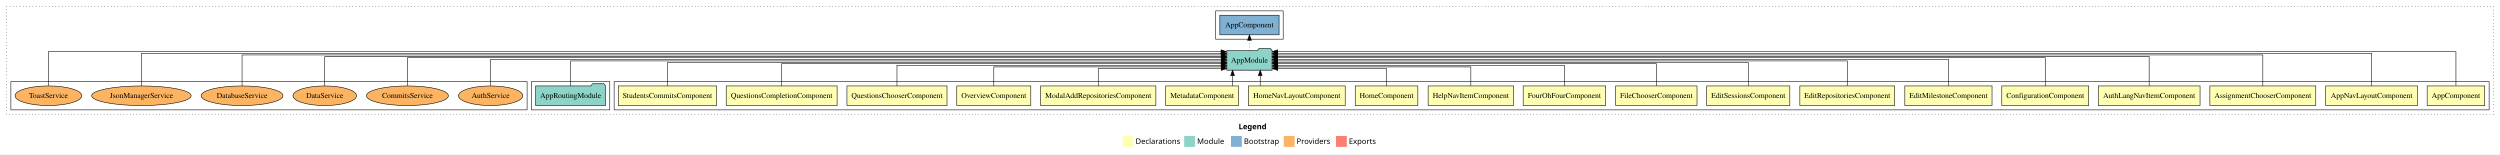
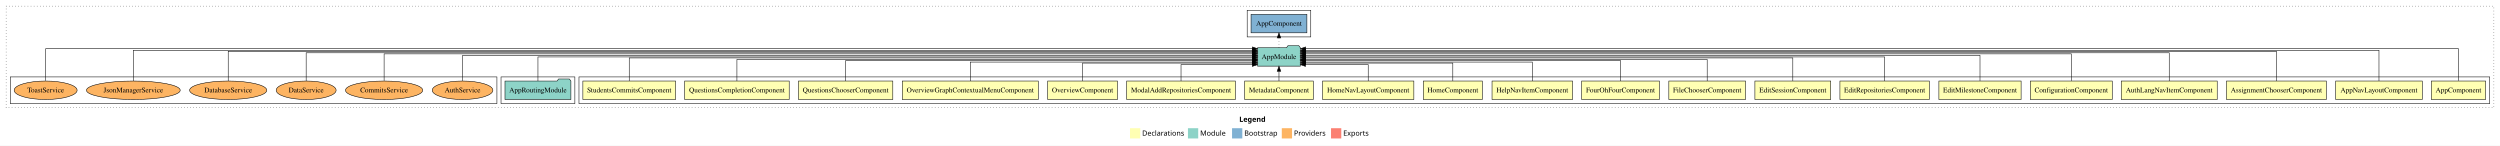
- <svg xmlns="http://www.w3.org/2000/svg" width="4596pt" height="284pt" viewBox="0.00 0.00 4596.00 284.00">
+ <svg xmlns="http://www.w3.org/2000/svg" width="4875pt" height="284pt" viewBox="0.00 0.00 4875.00 284.00">
  <g id="graph0" class="graph" transform="scale(1 1) rotate(0) translate(4 280)">
-     <polygon fill="white" stroke="transparent" points="-4,4 -4,-280 4592,-280 4592,4 -4,4" />
-     <text text-anchor="start" x="2273.01" y="-42.4" font-family="sans-serif" font-weight="bold" font-size="14.00">Legend</text>
-     <polygon fill="#ffffb3" stroke="transparent" points="2060,-10 2060,-30 2080,-30 2080,-10 2060,-10" />
-     <text text-anchor="start" x="2083.63" y="-15.4" font-family="sans-serif" font-size="14.00">  Declarations</text>
-     <polygon fill="#8dd3c7" stroke="transparent" points="2173,-10 2173,-30 2193,-30 2193,-10 2173,-10" />
-     <text text-anchor="start" x="2196.73" y="-15.4" font-family="sans-serif" font-size="14.00">  Module</text>
-     <polygon fill="#80b1d3" stroke="transparent" points="2259,-10 2259,-30 2279,-30 2279,-10 2259,-10" />
-     <text text-anchor="start" x="2282.78" y="-15.4" font-family="sans-serif" font-size="14.00">  Bootstrap</text>
-     <polygon fill="#fdb462" stroke="transparent" points="2356,-10 2356,-30 2376,-30 2376,-10 2356,-10" />
-     <text text-anchor="start" x="2379.67" y="-15.4" font-family="sans-serif" font-size="14.00">  Providers</text>
-     <polygon fill="#fb8072" stroke="transparent" points="2452,-10 2452,-30 2472,-30 2472,-10 2452,-10" />
-     <text text-anchor="start" x="2475.73" y="-15.4" font-family="sans-serif" font-size="14.00">  Exports</text>
+     <polygon fill="white" stroke="transparent" points="-4,4 -4,-280 4871,-280 4871,4 -4,4" />
+     <text text-anchor="start" x="2412.51" y="-42.4" font-family="sans-serif" font-weight="bold" font-size="14.00">Legend</text>
+     <polygon fill="#ffffb3" stroke="transparent" points="2199.5,-10 2199.5,-30 2219.5,-30 2219.5,-10 2199.5,-10" />
+     <text text-anchor="start" x="2223.13" y="-15.4" font-family="sans-serif" font-size="14.00">  Declarations</text>
+     <polygon fill="#8dd3c7" stroke="transparent" points="2312.5,-10 2312.5,-30 2332.5,-30 2332.5,-10 2312.5,-10" />
+     <text text-anchor="start" x="2336.23" y="-15.4" font-family="sans-serif" font-size="14.00">  Module</text>
+     <polygon fill="#80b1d3" stroke="transparent" points="2398.5,-10 2398.5,-30 2418.5,-30 2418.5,-10 2398.5,-10" />
+     <text text-anchor="start" x="2422.28" y="-15.4" font-family="sans-serif" font-size="14.00">  Bootstrap</text>
+     <polygon fill="#fdb462" stroke="transparent" points="2495.5,-10 2495.5,-30 2515.5,-30 2515.5,-10 2495.5,-10" />
+     <text text-anchor="start" x="2519.17" y="-15.4" font-family="sans-serif" font-size="14.00">  Providers</text>
+     <polygon fill="#fb8072" stroke="transparent" points="2591.5,-10 2591.5,-30 2611.5,-30 2611.5,-10 2591.5,-10" />
+     <text text-anchor="start" x="2615.23" y="-15.4" font-family="sans-serif" font-size="14.00">  Exports</text>
    <g id="clust1" class="cluster">
-       <polygon fill="none" stroke="black" stroke-dasharray="1,5" points="8,-70 8,-268 4580,-268 4580,-70 8,-70" />
+       <polygon fill="none" stroke="black" stroke-dasharray="1,5" points="8,-70 8,-268 4859,-268 4859,-70 8,-70" />
    </g>
    <g id="clust2" class="cluster">
-       <polygon fill="none" stroke="black" points="1125,-78 1125,-130 4572,-130 4572,-78 1125,-78" />
-     </g>
-     <g id="clust22" class="cluster">
+       <polygon fill="none" stroke="black" points="1125,-78 1125,-130 4851,-130 4851,-78 1125,-78" />
+     </g>
+     <g id="clust23" class="cluster">
      <polygon fill="none" stroke="black" points="973,-78 973,-130 1117,-130 1117,-78 973,-78" />
    </g>
-     <g id="clust24" class="cluster">
-       <polygon fill="none" stroke="black" points="2231,-208 2231,-260 2355,-260 2355,-208 2231,-208" />
-     </g>
    <g id="clust25" class="cluster">
+       <polygon fill="none" stroke="black" points="2428,-208 2428,-260 2552,-260 2552,-208 2428,-208" />
+     </g>
+     <g id="clust26" class="cluster">
      <polygon fill="none" stroke="black" points="16,-78 16,-130 965,-130 965,-78 16,-78" />
    </g>
    <g id="node1" class="node">
-       <polygon fill="#ffffb3" stroke="black" points="4563.94,-122 4458.06,-122 4458.06,-86 4563.94,-86 4563.94,-122" />
-       <text text-anchor="middle" x="4511" y="-99.8" font-family="Times,serif" font-size="14.00">AppComponent</text>
-     </g>
-     <g id="node20" class="node">
-       <polygon fill="#8dd3c7" stroke="black" points="2334.66,-187 2331.66,-191 2310.66,-191 2307.66,-187 2251.34,-187 2251.34,-151 2334.66,-151 2334.66,-187" />
-       <text text-anchor="middle" x="2293" y="-164.8" font-family="Times,serif" font-size="14.00">AppModule</text>
+       <polygon fill="#ffffb3" stroke="black" points="4842.94,-122 4737.06,-122 4737.06,-86 4842.94,-86 4842.94,-122" />
+       <text text-anchor="middle" x="4790" y="-99.8" font-family="Times,serif" font-size="14.00">AppComponent</text>
+     </g>
+     <g id="node21" class="node">
+       <polygon fill="#8dd3c7" stroke="black" points="2531.66,-187 2528.66,-191 2507.66,-191 2504.66,-187 2448.34,-187 2448.34,-151 2531.66,-151 2531.66,-187" />
+       <text text-anchor="middle" x="2490" y="-164.8" font-family="Times,serif" font-size="14.00">AppModule</text>
    </g>
    <g id="edge1" class="edge">
-       <path fill="none" stroke="black" d="M4511,-122.38C4511,-146.28 4511,-185 4511,-185 4511,-185 2344.84,-185 2344.84,-185" />
-       <polygon fill="black" stroke="black" points="2344.84,-181.5 2334.84,-185 2344.84,-188.5 2344.84,-181.5" />
+       <path fill="none" stroke="black" d="M4790,-122.38C4790,-146.28 4790,-185 4790,-185 4790,-185 2541.88,-185 2541.88,-185" />
+       <polygon fill="black" stroke="black" points="2541.88,-181.5 2531.88,-185 2541.88,-188.5 2541.88,-181.5" />
    </g>
    <g id="node2" class="node">
-       <polygon fill="#ffffb3" stroke="black" points="4440.42,-122 4271.58,-122 4271.58,-86 4440.42,-86 4440.42,-122" />
-       <text text-anchor="middle" x="4356" y="-99.8" font-family="Times,serif" font-size="14.00">AppNavLayoutComponent</text>
+       <polygon fill="#ffffb3" stroke="black" points="4719.42,-122 4550.58,-122 4550.58,-86 4719.42,-86 4719.42,-122" />
+       <text text-anchor="middle" x="4635" y="-99.8" font-family="Times,serif" font-size="14.00">AppNavLayoutComponent</text>
    </g>
    <g id="edge2" class="edge">
-       <path fill="none" stroke="black" d="M4356,-122.09C4356,-145.13 4356,-182 4356,-182 4356,-182 2344.68,-182 2344.68,-182" />
-       <polygon fill="black" stroke="black" points="2344.68,-178.5 2334.68,-182 2344.68,-185.5 2344.68,-178.5" />
+       <path fill="none" stroke="black" d="M4635,-122.09C4635,-145.13 4635,-182 4635,-182 4635,-182 2541.89,-182 2541.89,-182" />
+       <polygon fill="black" stroke="black" points="2541.89,-178.5 2531.89,-182 2541.89,-185.5 2541.89,-178.5" />
    </g>
    <g id="node3" class="node">
-       <polygon fill="#ffffb3" stroke="black" points="4253.37,-122 4058.63,-122 4058.63,-86 4253.37,-86 4253.37,-122" />
-       <text text-anchor="middle" x="4156" y="-99.8" font-family="Times,serif" font-size="14.00">AssignmentChooserComponent</text>
+       <polygon fill="#ffffb3" stroke="black" points="4532.37,-122 4337.63,-122 4337.63,-86 4532.37,-86 4532.37,-122" />
+       <text text-anchor="middle" x="4435" y="-99.8" font-family="Times,serif" font-size="14.00">AssignmentChooserComponent</text>
    </g>
    <g id="edge3" class="edge">
-       <path fill="none" stroke="black" d="M4156,-122.16C4156,-144.35 4156,-179 4156,-179 4156,-179 2344.97,-179 2344.97,-179" />
-       <polygon fill="black" stroke="black" points="2344.97,-175.5 2334.97,-179 2344.97,-182.5 2344.97,-175.5" />
+       <path fill="none" stroke="black" d="M4435,-122.01C4435,-144.49 4435,-180 4435,-180 4435,-180 2541.98,-180 2541.98,-180" />
+       <polygon fill="black" stroke="black" points="2541.98,-176.5 2531.98,-180 2541.98,-183.5 2541.98,-176.5" />
    </g>
    <g id="node4" class="node">
-       <polygon fill="#ffffb3" stroke="black" points="4040.57,-122 3853.43,-122 3853.43,-86 4040.57,-86 4040.57,-122" />
-       <text text-anchor="middle" x="3947" y="-99.8" font-family="Times,serif" font-size="14.00">AuthLangNavItemComponent</text>
+       <polygon fill="#ffffb3" stroke="black" points="4319.57,-122 4132.43,-122 4132.43,-86 4319.57,-86 4319.57,-122" />
+       <text text-anchor="middle" x="4226" y="-99.8" font-family="Times,serif" font-size="14.00">AuthLangNavItemComponent</text>
    </g>
    <g id="edge4" class="edge">
-       <path fill="none" stroke="black" d="M3947,-122.17C3947,-143.5 3947,-176 3947,-176 3947,-176 2344.71,-176 2344.71,-176" />
-       <polygon fill="black" stroke="black" points="2344.71,-172.5 2334.71,-176 2344.71,-179.5 2344.71,-172.5" />
+       <path fill="none" stroke="black" d="M4226,-122.04C4226,-143.66 4226,-177 4226,-177 4226,-177 2542.05,-177 2542.05,-177" />
+       <polygon fill="black" stroke="black" points="2542.05,-173.5 2532.05,-177 2542.05,-180.5 2542.05,-173.5" />
    </g>
    <g id="node5" class="node">
-       <polygon fill="#ffffb3" stroke="black" points="3835.88,-122 3676.12,-122 3676.12,-86 3835.88,-86 3835.88,-122" />
-       <text text-anchor="middle" x="3756" y="-99.8" font-family="Times,serif" font-size="14.00">ConfigurationComponent</text>
+       <polygon fill="#ffffb3" stroke="black" points="4114.88,-122 3955.12,-122 3955.12,-86 4114.88,-86 4114.88,-122" />
+       <text text-anchor="middle" x="4035" y="-99.8" font-family="Times,serif" font-size="14.00">ConfigurationComponent</text>
    </g>
    <g id="edge5" class="edge">
-       <path fill="none" stroke="black" d="M3756,-122.03C3756,-142.77 3756,-174 3756,-174 3756,-174 2344.82,-174 2344.82,-174" />
-       <polygon fill="black" stroke="black" points="2344.82,-170.5 2334.82,-174 2344.82,-177.5 2344.82,-170.5" />
+       <path fill="none" stroke="black" d="M4035,-122.28C4035,-143.32 4035,-175 4035,-175 4035,-175 2541.72,-175 2541.72,-175" />
+       <polygon fill="black" stroke="black" points="2541.72,-171.5 2531.72,-175 2541.72,-178.5 2541.72,-171.5" />
    </g>
    <g id="node6" class="node">
-       <polygon fill="#ffffb3" stroke="black" points="3658.16,-122 3497.84,-122 3497.84,-86 3658.16,-86 3658.16,-122" />
-       <text text-anchor="middle" x="3578" y="-99.8" font-family="Times,serif" font-size="14.00">EditMilestoneComponent</text>
+       <polygon fill="#ffffb3" stroke="black" points="3937.16,-122 3776.84,-122 3776.84,-86 3937.16,-86 3937.16,-122" />
+       <text text-anchor="middle" x="3857" y="-99.8" font-family="Times,serif" font-size="14.00">EditMilestoneComponent</text>
    </g>
    <g id="edge6" class="edge">
-       <path fill="none" stroke="black" d="M3578,-122.31C3578,-142.15 3578,-171 3578,-171 3578,-171 2344.66,-171 2344.66,-171" />
-       <polygon fill="black" stroke="black" points="2344.66,-167.5 2334.66,-171 2344.66,-174.5 2344.66,-167.5" />
+       <path fill="none" stroke="black" d="M3857,-122.22C3857,-142.37 3857,-172 3857,-172 3857,-172 2541.66,-172 2541.66,-172" />
+       <polygon fill="black" stroke="black" points="2541.66,-168.5 2531.66,-172 2541.66,-175.5 2541.66,-168.5" />
    </g>
    <g id="node7" class="node">
-       <polygon fill="#ffffb3" stroke="black" points="3479.15,-122 3304.85,-122 3304.85,-86 3479.15,-86 3479.15,-122" />
-       <text text-anchor="middle" x="3392" y="-99.8" font-family="Times,serif" font-size="14.00">EditRepositoriesComponent</text>
+       <polygon fill="#ffffb3" stroke="black" points="3758.15,-122 3583.85,-122 3583.85,-86 3758.15,-86 3758.15,-122" />
+       <text text-anchor="middle" x="3671" y="-99.8" font-family="Times,serif" font-size="14.00">EditRepositoriesComponent</text>
    </g>
    <g id="edge7" class="edge">
-       <path fill="none" stroke="black" d="M3392,-122.17C3392,-141.09 3392,-168 3392,-168 3392,-168 2344.74,-168 2344.74,-168" />
-       <polygon fill="black" stroke="black" points="2344.74,-164.5 2334.74,-168 2344.74,-171.5 2344.74,-164.5" />
+       <path fill="none" stroke="black" d="M3671,-122.11C3671,-141.34 3671,-169 3671,-169 3671,-169 2541.69,-169 2541.69,-169" />
+       <polygon fill="black" stroke="black" points="2541.69,-165.5 2531.69,-169 2541.69,-172.5 2541.69,-165.5" />
    </g>
    <g id="node8" class="node">
-       <polygon fill="#ffffb3" stroke="black" points="3286.39,-122 3133.61,-122 3133.61,-86 3286.39,-86 3286.39,-122" />
-       <text text-anchor="middle" x="3210" y="-99.8" font-family="Times,serif" font-size="14.00">EditSessionsComponent</text>
+       <polygon fill="#ffffb3" stroke="black" points="3565.94,-122 3418.06,-122 3418.06,-86 3565.94,-86 3565.94,-122" />
+       <text text-anchor="middle" x="3492" y="-99.8" font-family="Times,serif" font-size="14.00">EditSessionComponent</text>
    </g>
    <g id="edge8" class="edge">
-       <path fill="none" stroke="black" d="M3210,-122.3C3210,-140.27 3210,-165 3210,-165 3210,-165 2344.78,-165 2344.78,-165" />
-       <polygon fill="black" stroke="black" points="2344.78,-161.5 2334.78,-165 2344.78,-168.5 2344.78,-161.5" />
+       <path fill="none" stroke="black" d="M3492,-122.22C3492,-140.83 3492,-167 3492,-167 3492,-167 2541.78,-167 2541.78,-167" />
+       <polygon fill="black" stroke="black" points="2541.78,-163.5 2531.78,-167 2541.78,-170.5 2541.78,-163.5" />
    </g>
    <g id="node9" class="node">
-       <polygon fill="#ffffb3" stroke="black" points="3115.77,-122 2966.23,-122 2966.23,-86 3115.77,-86 3115.77,-122" />
-       <text text-anchor="middle" x="3041" y="-99.8" font-family="Times,serif" font-size="14.00">FileChooserComponent</text>
+       <polygon fill="#ffffb3" stroke="black" points="3399.77,-122 3250.23,-122 3250.23,-86 3399.77,-86 3399.77,-122" />
+       <text text-anchor="middle" x="3325" y="-99.8" font-family="Times,serif" font-size="14.00">FileChooserComponent</text>
    </g>
    <g id="edge9" class="edge">
-       <path fill="none" stroke="black" d="M3041,-122.02C3041,-139.37 3041,-163 3041,-163 3041,-163 2344.82,-163 2344.82,-163" />
-       <polygon fill="black" stroke="black" points="2344.82,-159.5 2334.82,-163 2344.82,-166.5 2344.82,-159.5" />
+       <path fill="none" stroke="black" d="M3325,-122C3325,-139.68 3325,-164 3325,-164 3325,-164 2541.69,-164 2541.69,-164" />
+       <polygon fill="black" stroke="black" points="2541.69,-160.5 2531.69,-164 2541.69,-167.5 2541.69,-160.5" />
    </g>
    <g id="node10" class="node">
-       <polygon fill="#ffffb3" stroke="black" points="2947.83,-122 2796.17,-122 2796.17,-86 2947.83,-86 2947.83,-122" />
-       <text text-anchor="middle" x="2872" y="-99.8" font-family="Times,serif" font-size="14.00">FourOhFourComponent</text>
+       <polygon fill="#ffffb3" stroke="black" points="3231.83,-122 3080.17,-122 3080.17,-86 3231.83,-86 3231.83,-122" />
+       <text text-anchor="middle" x="3156" y="-99.8" font-family="Times,serif" font-size="14.00">FourOhFourComponent</text>
    </g>
    <g id="edge10" class="edge">
-       <path fill="none" stroke="black" d="M2872,-122.03C2872,-138.4 2872,-160 2872,-160 2872,-160 2345.11,-160 2345.11,-160" />
-       <polygon fill="black" stroke="black" points="2345.11,-156.5 2335.11,-160 2345.11,-163.5 2345.11,-156.5" />
+       <path fill="none" stroke="black" d="M3156,-122.03C3156,-139.06 3156,-162 3156,-162 3156,-162 2541.66,-162 2541.66,-162" />
+       <polygon fill="black" stroke="black" points="2541.66,-158.5 2531.66,-162 2541.66,-165.5 2541.66,-158.5" />
    </g>
    <g id="node11" class="node">
-       <polygon fill="#ffffb3" stroke="black" points="2778.52,-122 2621.48,-122 2621.48,-86 2778.52,-86 2778.52,-122" />
-       <text text-anchor="middle" x="2700" y="-99.8" font-family="Times,serif" font-size="14.00">HelpNavItemComponent</text>
+       <polygon fill="#ffffb3" stroke="black" points="3062.52,-122 2905.48,-122 2905.48,-86 3062.52,-86 3062.52,-122" />
+       <text text-anchor="middle" x="2984" y="-99.8" font-family="Times,serif" font-size="14.00">HelpNavItemComponent</text>
    </g>
    <g id="edge11" class="edge">
-       <path fill="none" stroke="black" d="M2700,-122.24C2700,-137.57 2700,-157 2700,-157 2700,-157 2345.02,-157 2345.02,-157" />
-       <polygon fill="black" stroke="black" points="2345.02,-153.5 2335.02,-157 2345.02,-160.5 2345.02,-153.5" />
+       <path fill="none" stroke="black" d="M2984,-122.01C2984,-138.05 2984,-159 2984,-159 2984,-159 2541.69,-159 2541.69,-159" />
+       <polygon fill="black" stroke="black" points="2541.69,-155.5 2531.69,-159 2541.69,-162.5 2541.69,-155.5" />
    </g>
    <g id="node12" class="node">
-       <polygon fill="#ffffb3" stroke="black" points="2602.55,-122 2487.45,-122 2487.45,-86 2602.55,-86 2602.55,-122" />
-       <text text-anchor="middle" x="2545" y="-99.8" font-family="Times,serif" font-size="14.00">HomeComponent</text>
+       <polygon fill="#ffffb3" stroke="black" points="2886.55,-122 2771.45,-122 2771.45,-86 2886.55,-86 2886.55,-122" />
+       <text text-anchor="middle" x="2829" y="-99.8" font-family="Times,serif" font-size="14.00">HomeComponent</text>
    </g>
    <g id="edge12" class="edge">
-       <path fill="none" stroke="black" d="M2545,-122.05C2545,-136.37 2545,-154 2545,-154 2545,-154 2344.9,-154 2344.9,-154" />
-       <polygon fill="black" stroke="black" points="2344.9,-150.5 2334.9,-154 2344.9,-157.5 2344.9,-150.5" />
+       <path fill="none" stroke="black" d="M2829,-122.24C2829,-137.57 2829,-157 2829,-157 2829,-157 2541.91,-157 2541.91,-157" />
+       <polygon fill="black" stroke="black" points="2541.91,-153.5 2531.91,-157 2541.91,-160.5 2541.91,-153.5" />
    </g>
    <g id="node13" class="node">
-       <polygon fill="#ffffb3" stroke="black" points="2469.02,-122 2290.98,-122 2290.98,-86 2469.02,-86 2469.02,-122" />
-       <text text-anchor="middle" x="2380" y="-99.8" font-family="Times,serif" font-size="14.00">HomeNavLayoutComponent</text>
+       <polygon fill="#ffffb3" stroke="black" points="2753.02,-122 2574.98,-122 2574.98,-86 2753.02,-86 2753.02,-122" />
+       <text text-anchor="middle" x="2664" y="-99.8" font-family="Times,serif" font-size="14.00">HomeNavLayoutComponent</text>
    </g>
    <g id="edge13" class="edge">
-       <path fill="none" stroke="black" d="M2312.78,-122.11C2312.78,-122.11 2312.78,-140.99 2312.78,-140.99" />
-       <polygon fill="black" stroke="black" points="2309.28,-140.99 2312.78,-150.99 2316.28,-140.99 2309.28,-140.99" />
+       <path fill="none" stroke="black" d="M2664,-122.05C2664,-136.37 2664,-154 2664,-154 2664,-154 2541.68,-154 2541.68,-154" />
+       <polygon fill="black" stroke="black" points="2541.68,-150.5 2531.68,-154 2541.68,-157.5 2541.68,-150.5" />
    </g>
    <g id="node14" class="node">
-       <polygon fill="#ffffb3" stroke="black" points="2272.92,-122 2139.08,-122 2139.08,-86 2272.92,-86 2272.92,-122" />
-       <text text-anchor="middle" x="2206" y="-99.8" font-family="Times,serif" font-size="14.00">MetadataComponent</text>
+       <polygon fill="#ffffb3" stroke="black" points="2556.92,-122 2423.08,-122 2423.08,-86 2556.92,-86 2556.92,-122" />
+       <text text-anchor="middle" x="2490" y="-99.8" font-family="Times,serif" font-size="14.00">MetadataComponent</text>
    </g>
    <g id="edge14" class="edge">
-       <path fill="none" stroke="black" d="M2261.94,-122.11C2261.94,-122.11 2261.94,-140.99 2261.94,-140.99" />
-       <polygon fill="black" stroke="black" points="2258.44,-140.99 2261.94,-150.99 2265.44,-140.99 2258.44,-140.99" />
+       <path fill="none" stroke="black" d="M2490,-122.11C2490,-122.11 2490,-140.99 2490,-140.99" />
+       <polygon fill="black" stroke="black" points="2486.5,-140.99 2490,-150.99 2493.5,-140.99 2486.5,-140.99" />
    </g>
    <g id="node15" class="node">
-       <polygon fill="#ffffb3" stroke="black" points="2120.98,-122 1909.02,-122 1909.02,-86 2120.98,-86 2120.98,-122" />
-       <text text-anchor="middle" x="2015" y="-99.8" font-family="Times,serif" font-size="14.00">ModalAddRepositoriesComponent</text>
+       <polygon fill="#ffffb3" stroke="black" points="2404.98,-122 2193.02,-122 2193.02,-86 2404.98,-86 2404.98,-122" />
+       <text text-anchor="middle" x="2299" y="-99.8" font-family="Times,serif" font-size="14.00">ModalAddRepositoriesComponent</text>
    </g>
    <g id="edge15" class="edge">
-       <path fill="none" stroke="black" d="M2015,-122.05C2015,-136.37 2015,-154 2015,-154 2015,-154 2241.08,-154 2241.08,-154" />
-       <polygon fill="black" stroke="black" points="2241.08,-157.5 2251.08,-154 2241.08,-150.5 2241.08,-157.5" />
+       <path fill="none" stroke="black" d="M2299,-122.05C2299,-136.37 2299,-154 2299,-154 2299,-154 2438.08,-154 2438.08,-154" />
+       <polygon fill="black" stroke="black" points="2438.08,-157.5 2448.08,-154 2438.08,-150.5 2438.08,-157.5" />
    </g>
    <g id="node16" class="node">
-       <polygon fill="#ffffb3" stroke="black" points="1891.03,-122 1754.97,-122 1754.97,-86 1891.03,-86 1891.03,-122" />
-       <text text-anchor="middle" x="1823" y="-99.8" font-family="Times,serif" font-size="14.00">OverviewComponent</text>
+       <polygon fill="#ffffb3" stroke="black" points="2175.03,-122 2038.97,-122 2038.97,-86 2175.03,-86 2175.03,-122" />
+       <text text-anchor="middle" x="2107" y="-99.8" font-family="Times,serif" font-size="14.00">OverviewComponent</text>
    </g>
    <g id="edge16" class="edge">
-       <path fill="none" stroke="black" d="M1823,-122.24C1823,-137.57 1823,-157 1823,-157 1823,-157 2241.29,-157 2241.29,-157" />
-       <polygon fill="black" stroke="black" points="2241.29,-160.5 2251.29,-157 2241.29,-153.5 2241.29,-160.5" />
+       <path fill="none" stroke="black" d="M2107,-122.24C2107,-137.57 2107,-157 2107,-157 2107,-157 2438.28,-157 2438.28,-157" />
+       <polygon fill="black" stroke="black" points="2438.28,-160.5 2448.28,-157 2438.28,-153.5 2438.28,-160.5" />
    </g>
    <g id="node17" class="node">
+       <polygon fill="#ffffb3" stroke="black" points="2020.6,-122 1755.4,-122 1755.4,-86 2020.6,-86 2020.6,-122" />
+       <text text-anchor="middle" x="1888" y="-99.8" font-family="Times,serif" font-size="14.00">OverviewGraphContextualMenuComponent</text>
+     </g>
+     <g id="edge17" class="edge">
+       <path fill="none" stroke="black" d="M1888,-122.01C1888,-138.05 1888,-159 1888,-159 1888,-159 2438.15,-159 2438.15,-159" />
+       <polygon fill="black" stroke="black" points="2438.15,-162.5 2448.15,-159 2438.15,-155.5 2438.15,-162.5" />
+     </g>
+     <g id="node18" class="node">
      <polygon fill="#ffffb3" stroke="black" points="1736.98,-122 1553.02,-122 1553.02,-86 1736.98,-86 1736.98,-122" />
      <text text-anchor="middle" x="1645" y="-99.8" font-family="Times,serif" font-size="14.00">QuestionsChooserComponent</text>
    </g>
-     <g id="edge17" class="edge">
-       <path fill="none" stroke="black" d="M1645,-122.03C1645,-138.4 1645,-160 1645,-160 1645,-160 2240.98,-160 2240.98,-160" />
-       <polygon fill="black" stroke="black" points="2240.98,-163.5 2250.98,-160 2240.98,-156.5 2240.98,-163.5" />
-     </g>
-     <g id="node18" class="node">
+     <g id="edge18" class="edge">
+       <path fill="none" stroke="black" d="M1645,-122.03C1645,-139.06 1645,-162 1645,-162 1645,-162 2438.1,-162 2438.1,-162" />
+       <polygon fill="black" stroke="black" points="2438.1,-165.5 2448.1,-162 2438.1,-158.5 2438.1,-165.5" />
+     </g>
+     <g id="node19" class="node">
      <polygon fill="#ffffb3" stroke="black" points="1534.94,-122 1331.06,-122 1331.06,-86 1534.94,-86 1534.94,-122" />
      <text text-anchor="middle" x="1433" y="-99.8" font-family="Times,serif" font-size="14.00">QuestionsCompletionComponent</text>
    </g>
-     <g id="edge18" class="edge">
-       <path fill="none" stroke="black" d="M1433,-122.02C1433,-139.37 1433,-163 1433,-163 1433,-163 2241.23,-163 2241.23,-163" />
-       <polygon fill="black" stroke="black" points="2241.23,-166.5 2251.23,-163 2241.23,-159.5 2241.23,-166.5" />
-     </g>
-     <g id="node19" class="node">
+     <g id="edge19" class="edge">
+       <path fill="none" stroke="black" d="M1433,-122C1433,-139.68 1433,-164 1433,-164 1433,-164 2438.24,-164 2438.24,-164" />
+       <polygon fill="black" stroke="black" points="2438.24,-167.5 2448.24,-164 2438.24,-160.5 2438.24,-167.5" />
+     </g>
+     <g id="node20" class="node">
      <polygon fill="#ffffb3" stroke="black" points="1313.4,-122 1132.6,-122 1132.6,-86 1313.4,-86 1313.4,-122" />
      <text text-anchor="middle" x="1223" y="-99.8" font-family="Times,serif" font-size="14.00">StudentsCommitsComponent</text>
    </g>
-     <g id="edge19" class="edge">
-       <path fill="none" stroke="black" d="M1223,-122.3C1223,-140.27 1223,-165 1223,-165 1223,-165 2241.05,-165 2241.05,-165" />
-       <polygon fill="black" stroke="black" points="2241.05,-168.5 2251.05,-165 2241.05,-161.5 2241.05,-168.5" />
+     <g id="edge20" class="edge">
+       <path fill="none" stroke="black" d="M1223,-122.22C1223,-140.83 1223,-167 1223,-167 1223,-167 2438.21,-167 2438.21,-167" />
+       <polygon fill="black" stroke="black" points="2438.21,-170.5 2448.21,-167 2438.21,-163.5 2438.21,-170.5" />
+     </g>
+     <g id="node23" class="node">
+       <polygon fill="#80b1d3" stroke="black" points="2544.44,-252 2435.56,-252 2435.56,-216 2544.44,-216 2544.44,-252" />
+       <text text-anchor="middle" x="2490" y="-229.8" font-family="Times,serif" font-size="14.00">AppComponent </text>
+     </g>
+     <g id="edge22" class="edge">
+       <path fill="none" stroke="black" stroke-dasharray="1,5" d="M2490,-187.11C2490,-187.11 2490,-205.99 2490,-205.99" />
+       <polygon fill="black" stroke="black" points="2486.5,-205.99 2490,-215.99 2493.5,-205.99 2486.5,-205.99" />
    </g>
    <g id="node22" class="node">
-       <polygon fill="#80b1d3" stroke="black" points="2347.44,-252 2238.56,-252 2238.56,-216 2347.44,-216 2347.44,-252" />
-       <text text-anchor="middle" x="2293" y="-229.8" font-family="Times,serif" font-size="14.00">AppComponent </text>
-     </g>
-     <g id="edge21" class="edge">
-       <path fill="none" stroke="black" stroke-dasharray="1,5" d="M2293,-187.11C2293,-187.11 2293,-205.99 2293,-205.99" />
-       <polygon fill="black" stroke="black" points="2289.5,-205.99 2293,-215.99 2296.5,-205.99 2289.5,-205.99" />
-     </g>
-     <g id="node21" class="node">
      <polygon fill="#8dd3c7" stroke="black" points="1109.27,-122 1106.27,-126 1085.27,-126 1082.27,-122 980.73,-122 980.73,-86 1109.27,-86 1109.27,-122" />
      <text text-anchor="middle" x="1045" y="-99.8" font-family="Times,serif" font-size="14.00">AppRoutingModule</text>
    </g>
-     <g id="edge20" class="edge">
-       <path fill="none" stroke="black" d="M1045,-122.17C1045,-141.09 1045,-168 1045,-168 1045,-168 2241.12,-168 2241.12,-168" />
-       <polygon fill="black" stroke="black" points="2241.12,-171.5 2251.12,-168 2241.12,-164.5 2241.12,-171.5" />
-     </g>
-     <g id="node23" class="node">
+     <g id="edge21" class="edge">
+       <path fill="none" stroke="black" d="M1045,-122.11C1045,-141.34 1045,-169 1045,-169 1045,-169 2438.31,-169 2438.31,-169" />
+       <polygon fill="black" stroke="black" points="2438.31,-172.5 2448.31,-169 2438.31,-165.5 2438.31,-172.5" />
+     </g>
+     <g id="node24" class="node">
      <ellipse fill="#fdb462" stroke="black" cx="898" cy="-104" rx="59.11" ry="18" />
      <text text-anchor="middle" x="898" y="-99.8" font-family="Times,serif" font-size="14.00">AuthService</text>
    </g>
-     <g id="edge22" class="edge">
-       <path fill="none" stroke="black" d="M898,-122.31C898,-142.15 898,-171 898,-171 898,-171 2241.25,-171 2241.25,-171" />
-       <polygon fill="black" stroke="black" points="2241.25,-174.5 2251.25,-171 2241.25,-167.5 2241.25,-174.5" />
-     </g>
-     <g id="node24" class="node">
+     <g id="edge23" class="edge">
+       <path fill="none" stroke="black" d="M898,-122.22C898,-142.37 898,-172 898,-172 898,-172 2438.24,-172 2438.24,-172" />
+       <polygon fill="black" stroke="black" points="2438.24,-175.5 2448.24,-172 2438.24,-168.5 2438.24,-175.5" />
+     </g>
+     <g id="node25" class="node">
      <ellipse fill="#fdb462" stroke="black" cx="745" cy="-104" rx="75.32" ry="18" />
      <text text-anchor="middle" x="745" y="-99.8" font-family="Times,serif" font-size="14.00">CommitsService</text>
    </g>
-     <g id="edge23" class="edge">
-       <path fill="none" stroke="black" d="M745,-122.03C745,-142.77 745,-174 745,-174 745,-174 2241.19,-174 2241.19,-174" />
-       <polygon fill="black" stroke="black" points="2241.19,-177.5 2251.19,-174 2241.19,-170.5 2241.19,-177.5" />
-     </g>
-     <g id="node25" class="node">
+     <g id="edge24" class="edge">
+       <path fill="none" stroke="black" d="M745,-122.28C745,-143.32 745,-175 745,-175 745,-175 2438.16,-175 2438.16,-175" />
+       <polygon fill="black" stroke="black" points="2438.16,-178.5 2448.16,-175 2438.16,-171.5 2438.16,-178.5" />
+     </g>
+     <g id="node26" class="node">
      <ellipse fill="#fdb462" stroke="black" cx="593" cy="-104" rx="58.44" ry="18" />
      <text text-anchor="middle" x="593" y="-99.8" font-family="Times,serif" font-size="14.00">DataService</text>
    </g>
-     <g id="edge24" class="edge">
-       <path fill="none" stroke="black" d="M593,-122.17C593,-143.5 593,-176 593,-176 593,-176 2240.98,-176 2240.98,-176" />
-       <polygon fill="black" stroke="black" points="2240.98,-179.5 2250.98,-176 2240.98,-172.5 2240.98,-179.5" />
-     </g>
-     <g id="node26" class="node">
+     <g id="edge25" class="edge">
+       <path fill="none" stroke="black" d="M593,-122.04C593,-143.66 593,-177 593,-177 593,-177 2438.17,-177 2438.17,-177" />
+       <polygon fill="black" stroke="black" points="2438.17,-180.5 2448.17,-177 2438.17,-173.5 2438.17,-180.5" />
+     </g>
+     <g id="node27" class="node">
      <ellipse fill="#fdb462" stroke="black" cx="441" cy="-104" rx="75.26" ry="18" />
      <text text-anchor="middle" x="441" y="-99.8" font-family="Times,serif" font-size="14.00">DatabaseService</text>
    </g>
-     <g id="edge25" class="edge">
-       <path fill="none" stroke="black" d="M441,-122.16C441,-144.35 441,-179 441,-179 441,-179 2241.28,-179 2241.28,-179" />
-       <polygon fill="black" stroke="black" points="2241.28,-182.5 2251.28,-179 2241.28,-175.5 2241.28,-182.5" />
-     </g>
-     <g id="node27" class="node">
+     <g id="edge26" class="edge">
+       <path fill="none" stroke="black" d="M441,-122.01C441,-144.49 441,-180 441,-180 441,-180 2438.14,-180 2438.14,-180" />
+       <polygon fill="black" stroke="black" points="2438.14,-183.5 2448.14,-180 2438.14,-176.5 2438.14,-183.5" />
+     </g>
+     <g id="node28" class="node">
      <ellipse fill="#fdb462" stroke="black" cx="256" cy="-104" rx="91.45" ry="18" />
      <text text-anchor="middle" x="256" y="-99.8" font-family="Times,serif" font-size="14.00">JsonManagerService</text>
    </g>
-     <g id="edge26" class="edge">
-       <path fill="none" stroke="black" d="M256,-122.09C256,-145.13 256,-182 256,-182 256,-182 2240.92,-182 2240.92,-182" />
-       <polygon fill="black" stroke="black" points="2240.92,-185.5 2250.92,-182 2240.92,-178.5 2240.92,-185.5" />
-     </g>
-     <g id="node28" class="node">
+     <g id="edge27" class="edge">
+       <path fill="none" stroke="black" d="M256,-122.09C256,-145.13 256,-182 256,-182 256,-182 2437.86,-182 2437.86,-182" />
+       <polygon fill="black" stroke="black" points="2437.86,-185.5 2447.86,-182 2437.86,-178.5 2437.86,-185.5" />
+     </g>
+     <g id="node29" class="node">
      <ellipse fill="#fdb462" stroke="black" cx="85" cy="-104" rx="61.39" ry="18" />
      <text text-anchor="middle" x="85" y="-99.8" font-family="Times,serif" font-size="14.00">ToastService</text>
    </g>
-     <g id="edge27" class="edge">
-       <path fill="none" stroke="black" d="M85,-122.38C85,-146.28 85,-185 85,-185 85,-185 2240.86,-185 2240.86,-185" />
-       <polygon fill="black" stroke="black" points="2240.86,-188.5 2250.86,-185 2240.86,-181.5 2240.86,-188.5" />
+     <g id="edge28" class="edge">
+       <path fill="none" stroke="black" d="M85,-122.38C85,-146.28 85,-185 85,-185 85,-185 2438.26,-185 2438.26,-185" />
+       <polygon fill="black" stroke="black" points="2438.26,-188.5 2448.26,-185 2438.26,-181.5 2438.26,-188.5" />
    </g>
  </g>
</svg>
